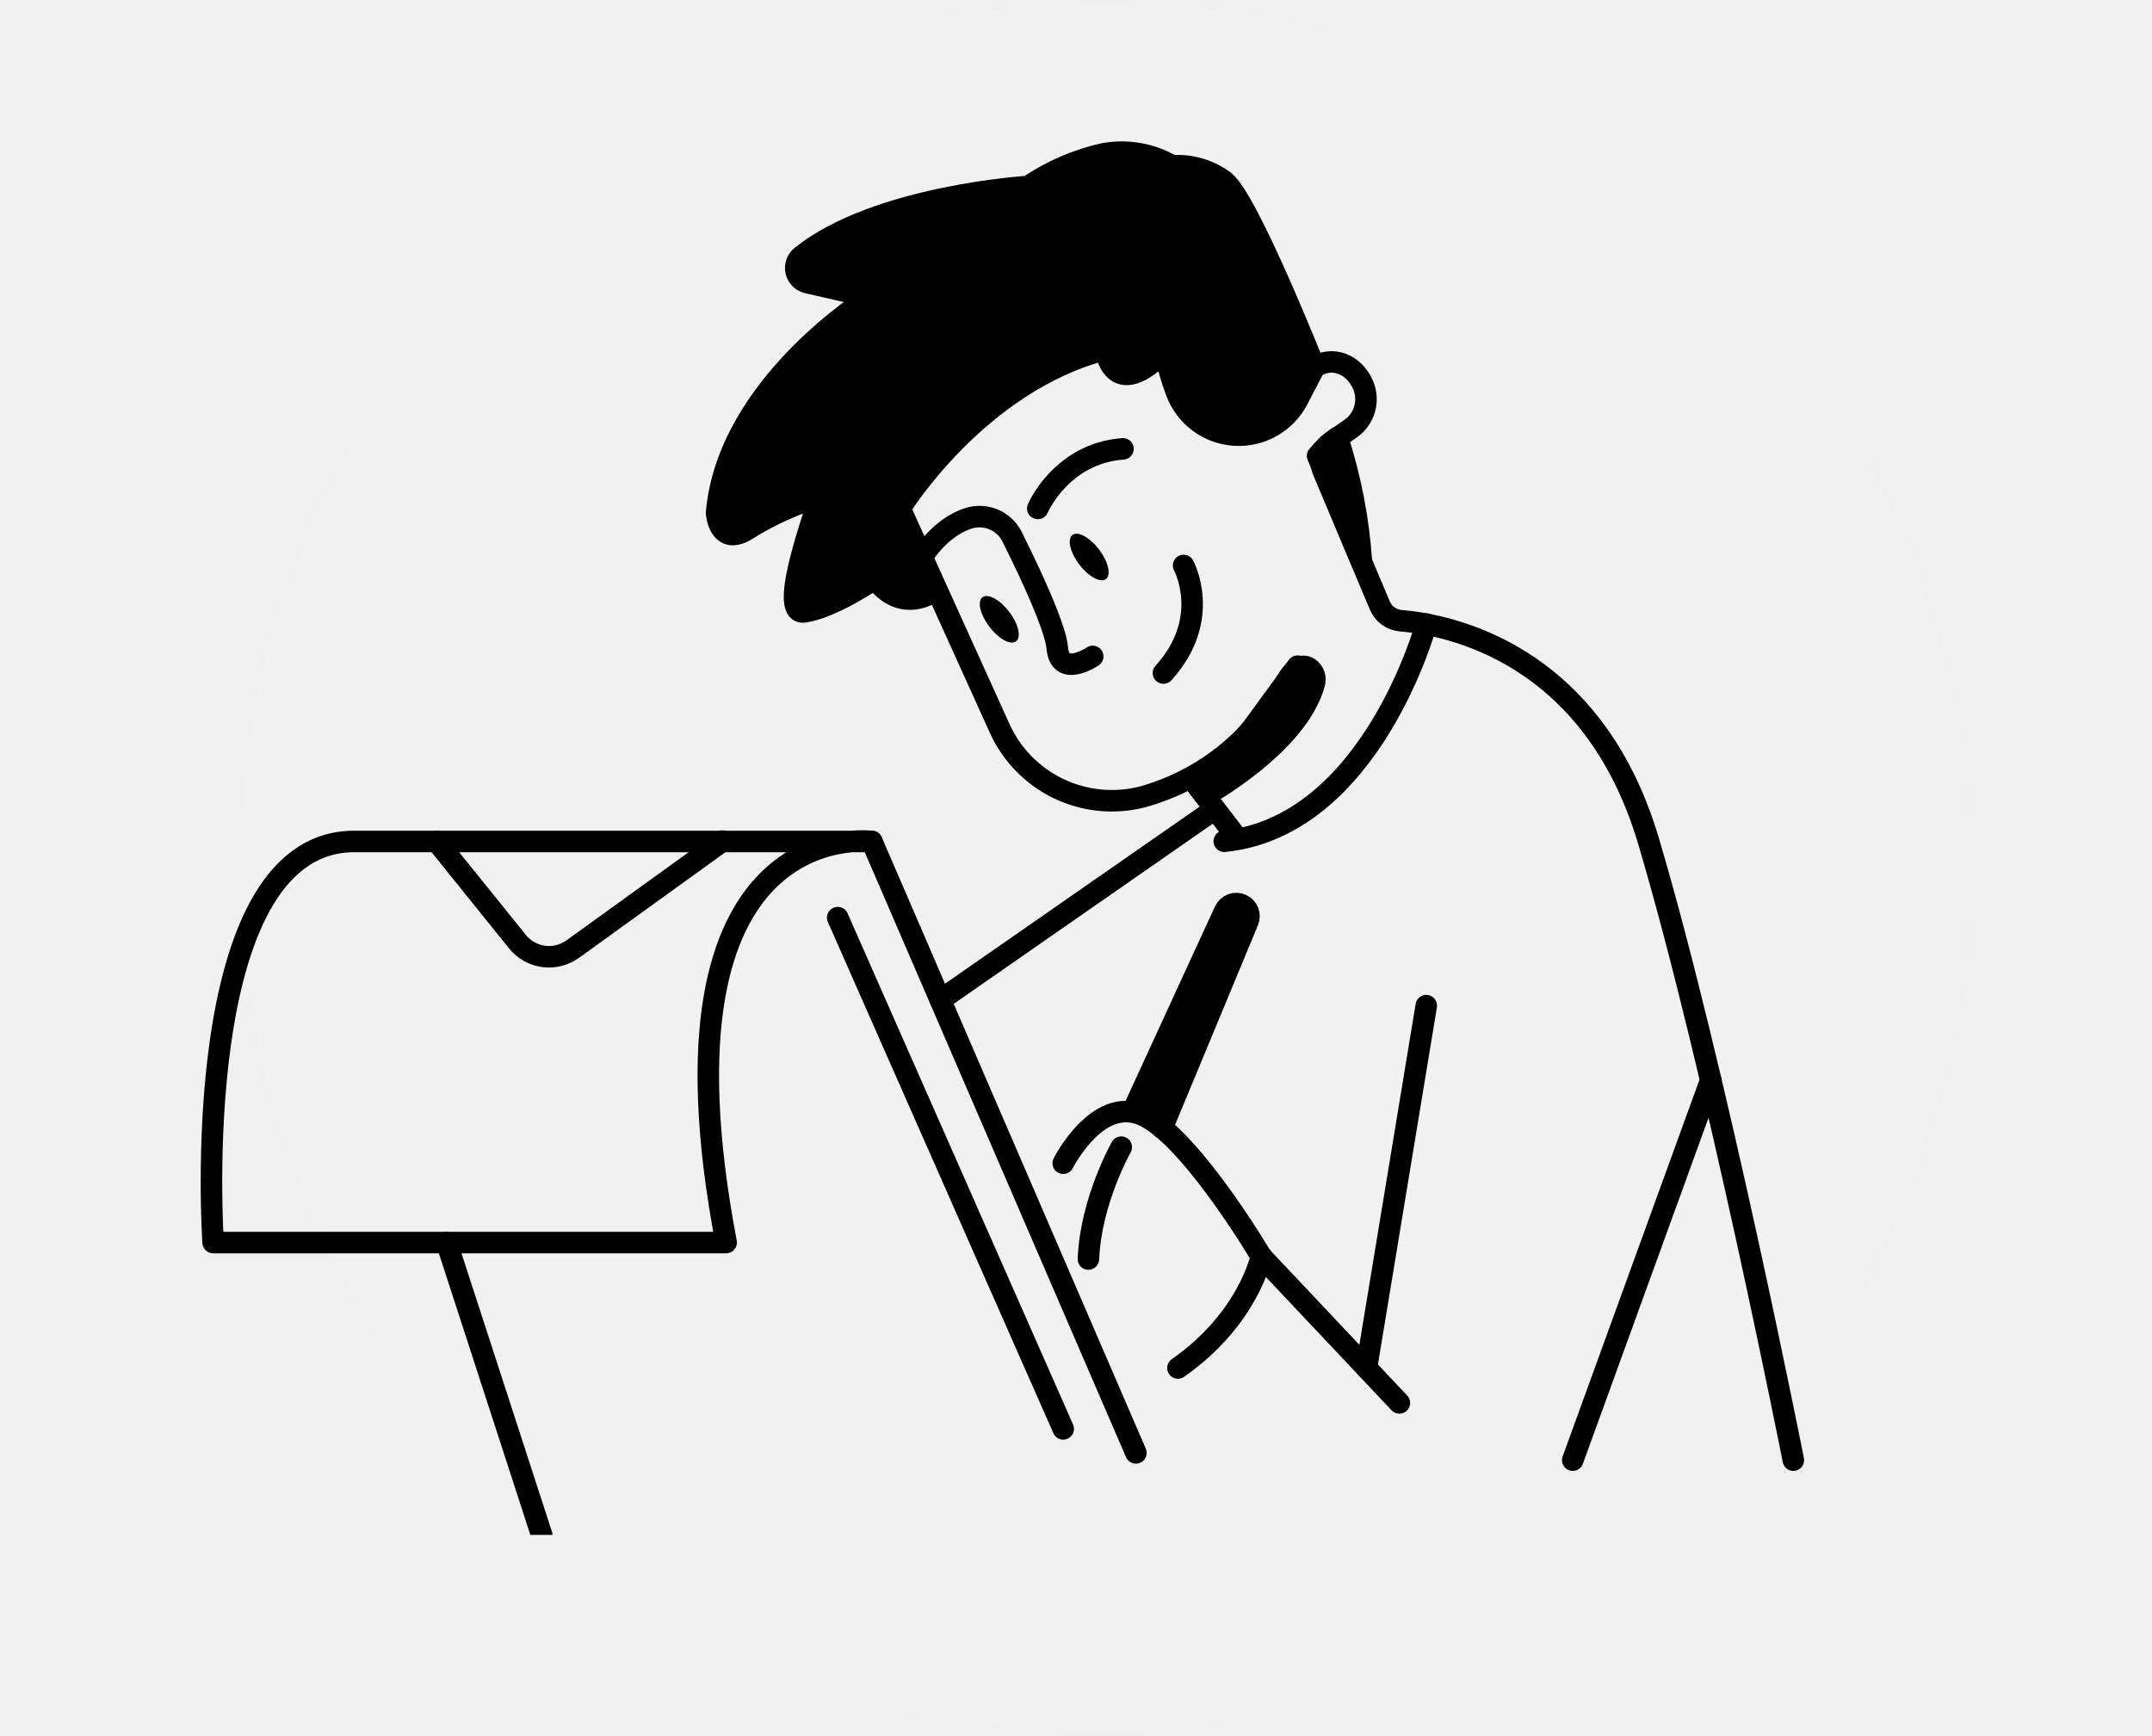
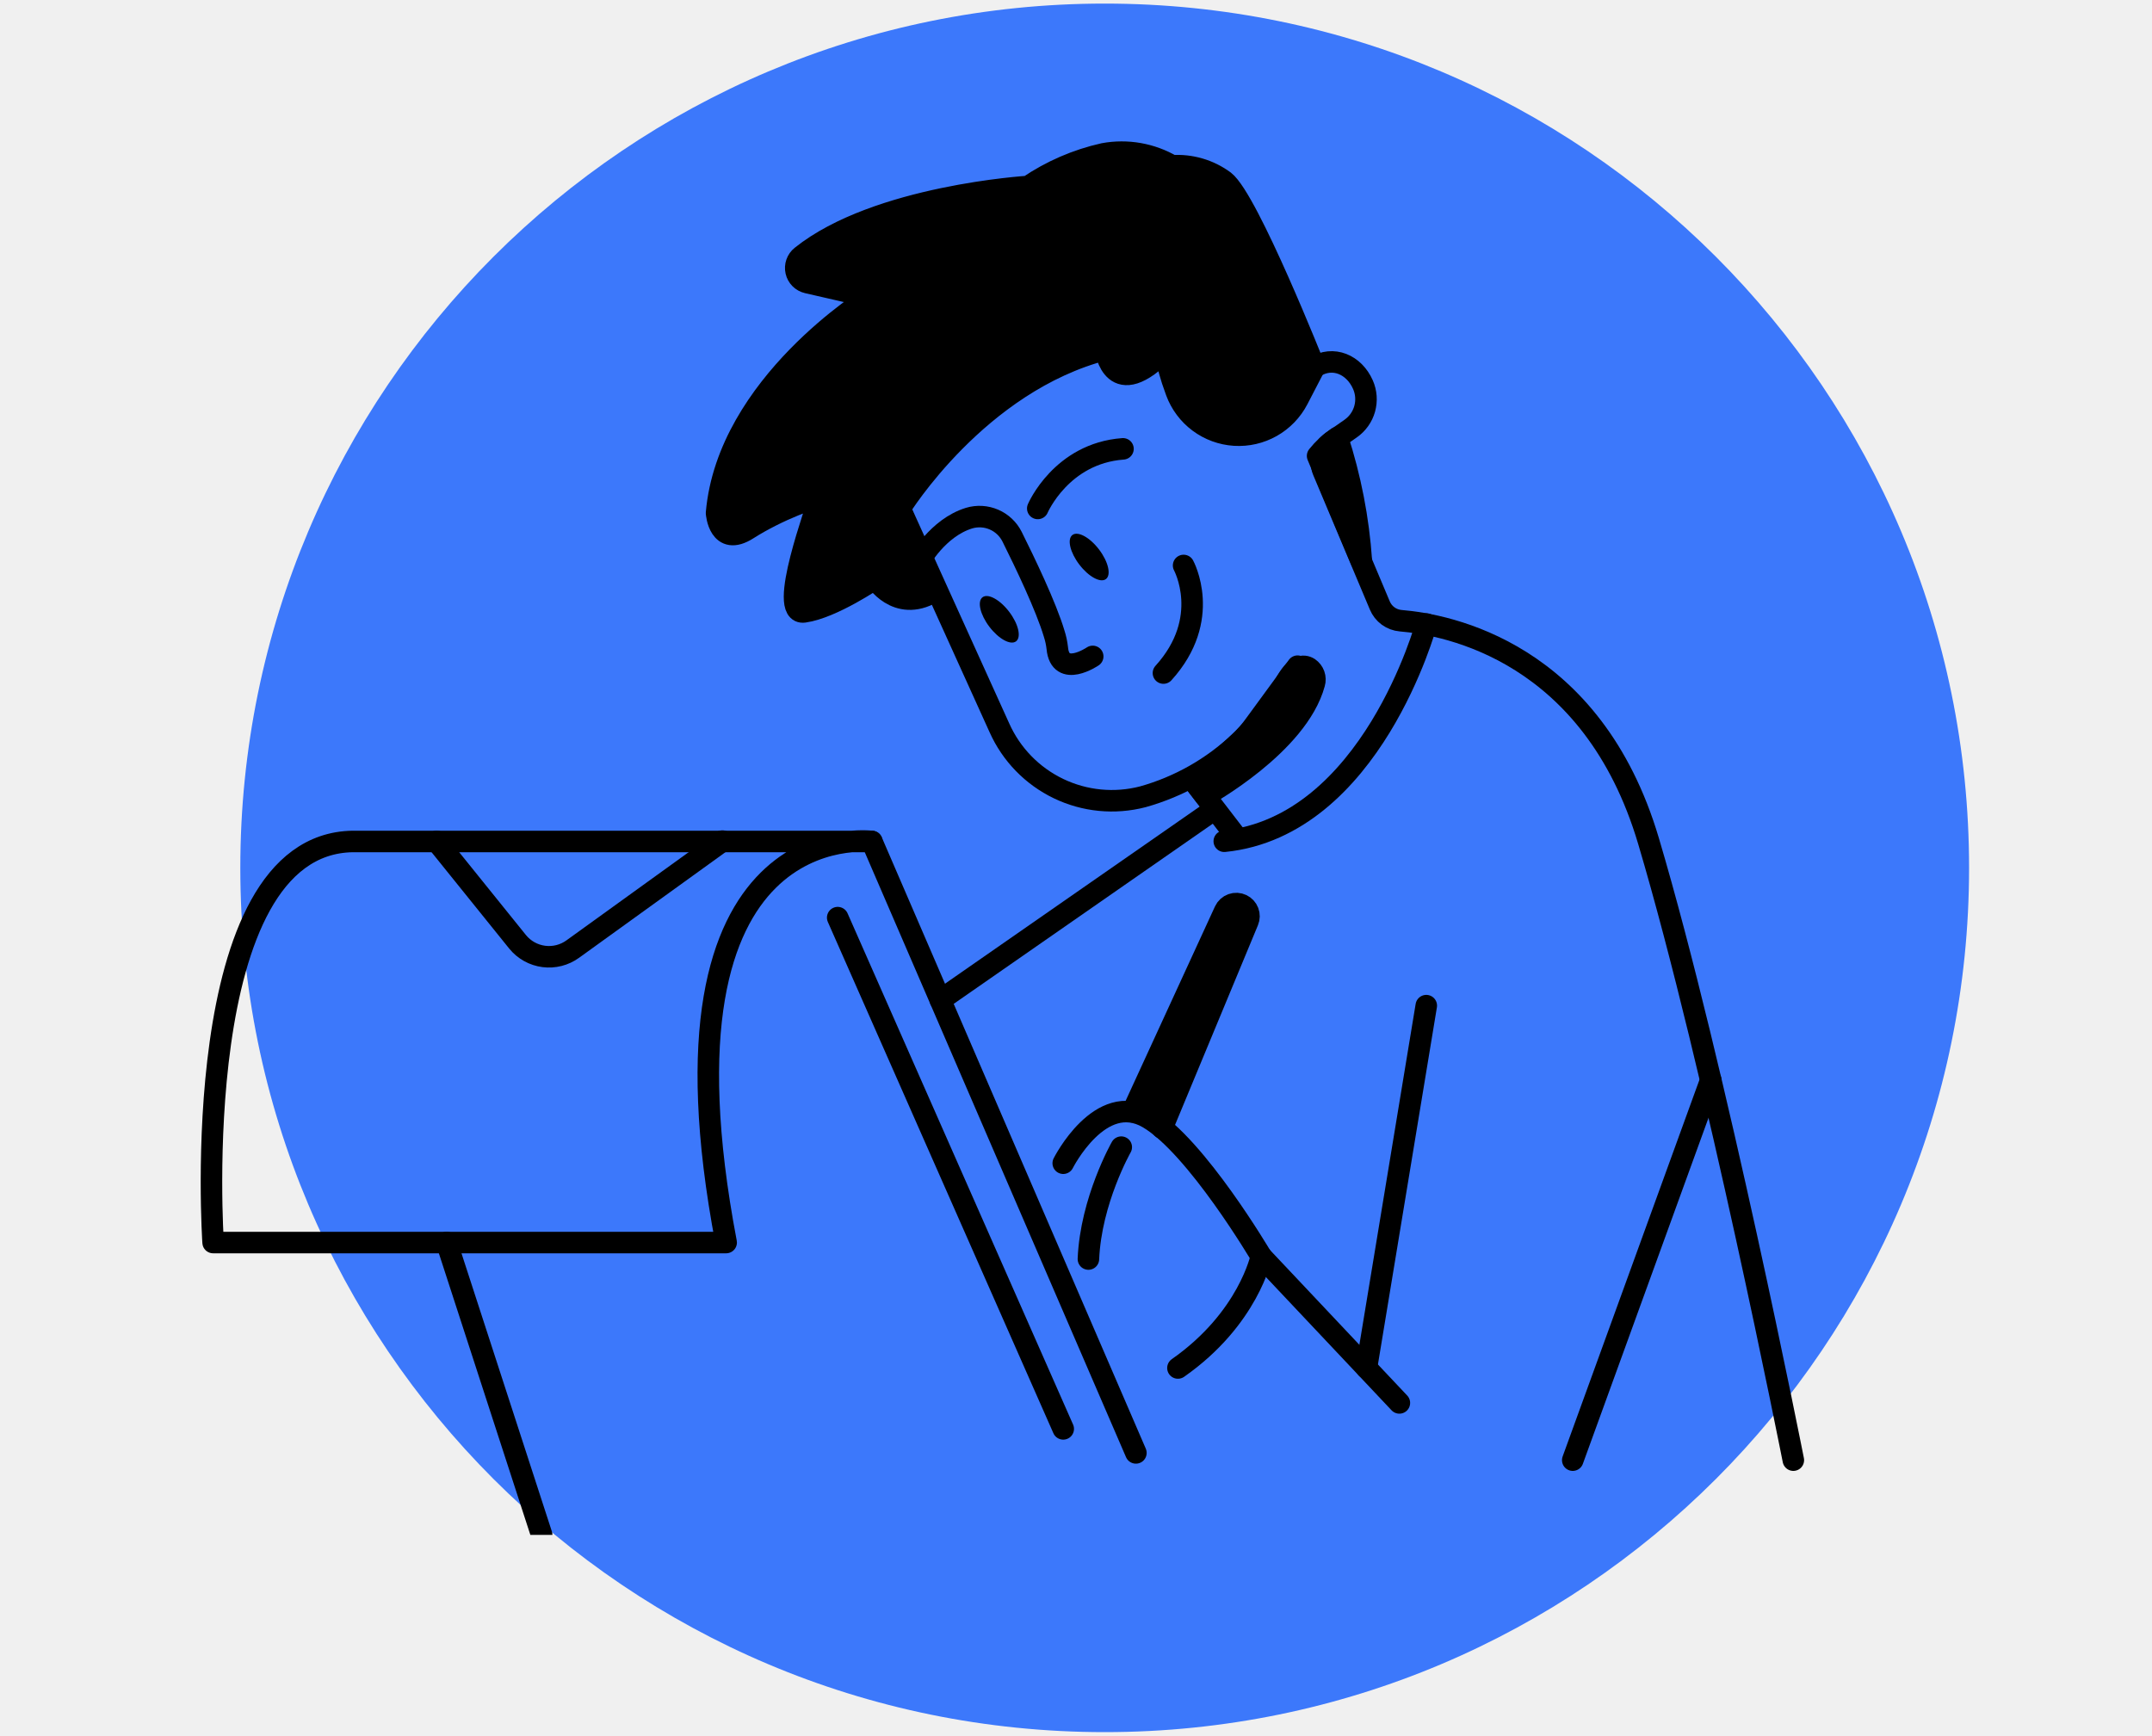
<svg xmlns="http://www.w3.org/2000/svg" width="300" height="242" viewBox="0 0 300 242" fill="none">
-   <circle opacity="0.1" cx="154" cy="121" r="120.5" fill="#FAFAFA" />
+   <circle cx="154" cy="121" r="120.5" fill="#3C78FB" />
  <g clip-path="url(#clip0)">
    <path d="M121.54 117.32C121.54 117.32 89.78 113.12 101.23 173.24H29.71C29.71 173.24 25.91 117.67 49.18 117.32H121.54Z" stroke="black" stroke-width="3" stroke-linecap="round" stroke-linejoin="round" />
    <path d="M121.541 117.32L158.351 202.57" stroke="black" stroke-width="3" stroke-linecap="round" stroke-linejoin="round" />
    <path d="M62.27 173.24L75.51 214" stroke="black" stroke-width="3" stroke-linecap="round" stroke-linejoin="round" />
    <path d="M116.78 127.94L148.22 199.22" stroke="black" stroke-width="3" stroke-linecap="round" stroke-linejoin="round" />
-     <path d="M60.88 117.32L72.16 131.32C73.071 132.438 74.376 133.165 75.806 133.351C77.236 133.537 78.683 133.168 79.85 132.32L100.71 117.27" stroke="black" stroke-width="3" stroke-linecap="round" stroke-linejoin="round" />
+     <path d="M60.88 117.32L72.16 131.32C73.071 132.438 74.375 133.165 75.806 133.351C77.236 133.537 78.683 133.168 79.85 132.32L100.71 117.27" stroke="black" stroke-width="3" stroke-linecap="round" stroke-linejoin="round" />
    <path d="M148.22 162.18C148.22 162.18 153.38 151.94 160.08 155.88C166.78 159.82 175.83 175.18 175.83 175.18C175.83 175.18 174.06 183.84 164.21 190.73" stroke="black" stroke-width="3" stroke-linecap="round" stroke-linejoin="round" />
    <path d="M156.31 159.94C156.31 159.94 152.07 167.39 151.73 175.54" stroke="black" stroke-width="3" stroke-linecap="round" stroke-linejoin="round" />
-     <path d="M157.87 155L170.74 127C170.839 126.787 170.979 126.597 171.152 126.439C171.325 126.281 171.527 126.159 171.748 126.08C171.968 126.001 172.202 125.966 172.436 125.978C172.67 125.99 172.899 126.049 173.11 126.15C173.519 126.344 173.838 126.688 174 127.11C174.162 127.533 174.155 128.002 173.98 128.42L162 157.28" fill="black" />
-     <path d="M157.87 155L170.74 127C170.839 126.787 170.979 126.597 171.152 126.439C171.325 126.281 171.527 126.159 171.748 126.08C171.968 126.001 172.202 125.966 172.436 125.978C172.67 125.99 172.899 126.049 173.11 126.15V126.15C173.519 126.344 173.838 126.688 174 127.11C174.162 127.533 174.155 128.002 173.98 128.42L162 157.28" stroke="black" stroke-width="3" stroke-linecap="round" stroke-linejoin="round" />
+     <path d="M157.87 155L170.74 127C170.839 126.788 170.979 126.597 171.152 126.439C171.325 126.281 171.527 126.159 171.748 126.08C171.968 126.001 172.202 125.966 172.436 125.978C172.67 125.99 172.899 126.049 173.11 126.15C173.519 126.344 173.838 126.688 174 127.111C174.162 127.533 174.155 128.002 173.98 128.42L162 157.28" fill="black" />
+     <path d="M157.87 155L170.74 127C170.839 126.788 170.979 126.597 171.152 126.439C171.325 126.281 171.527 126.159 171.748 126.08C171.968 126.001 172.202 125.966 172.436 125.978C172.67 125.99 172.899 126.049 173.11 126.15V126.15C173.519 126.344 173.838 126.688 174 127.111C174.162 127.533 174.155 128.002 173.98 128.42L162 157.28" stroke="black" stroke-width="3" stroke-linecap="round" stroke-linejoin="round" />
    <path d="M175.83 175.18L195.08 195.6" stroke="black" stroke-width="3" stroke-linecap="round" stroke-linejoin="round" />
    <path d="M198.83 140.21L190.49 190.73" stroke="black" stroke-width="3" stroke-linecap="round" stroke-linejoin="round" />
    <path d="M131.089 139.43L168.789 113.21" stroke="black" stroke-width="3" stroke-linecap="round" stroke-linejoin="round" />
-     <path d="M250 203.58C250 203.58 239.2 148.89 229.81 117.25C221.99 90.89 201.81 87.08 195.26 86.54C194.626 86.486 194.019 86.258 193.506 85.883C192.993 85.507 192.593 84.998 192.35 84.41L184.46 65.67C184.164 64.955 184.122 64.161 184.34 63.418C184.559 62.676 185.024 62.031 185.66 61.59L188.28 59.76C189.234 59.097 189.928 58.123 190.241 57.004C190.555 55.886 190.47 54.693 190 53.63V53.63C188.77 50.84 185.85 49.55 183.26 51.17L179.07 53.72" stroke="black" stroke-width="3" stroke-linecap="round" stroke-linejoin="round" />
+     <path d="M250 203.58C250 203.58 239.2 148.89 229.81 117.25C221.99 90.89 201.81 87.08 195.26 86.54C194.626 86.486 194.02 86.258 193.506 85.883C192.993 85.507 192.593 84.998 192.35 84.41L184.46 65.67C184.164 64.955 184.122 64.161 184.34 63.419C184.559 62.676 185.024 62.031 185.66 61.59L188.28 59.76C189.234 59.097 189.928 58.123 190.242 57.004C190.555 55.886 190.47 54.693 190 53.63V53.63C188.77 50.84 185.85 49.55 183.26 51.17L179.07 53.72" stroke="black" stroke-width="3" stroke-linecap="round" stroke-linejoin="round" />
    <path d="M238.49 150.59L219.25 203.58" stroke="black" stroke-width="3" stroke-linecap="round" stroke-linejoin="round" />
    <path d="M198.83 86.999C198.83 86.999 191.19 115.19 170.67 117.29" stroke="black" stroke-width="3" stroke-linecap="round" stroke-linejoin="round" />
-     <path d="M125.47 70.89C125.47 70.89 136.29 53.29 154.11 48.72C154.11 48.72 155.11 56.55 162.59 48.72C162.59 48.72 162.25 49.96 163.98 54.61C164.602 56.297 165.701 57.767 167.143 58.841C168.585 59.915 170.308 60.547 172.102 60.66C173.896 60.774 175.685 60.364 177.25 59.479C178.816 58.595 180.091 57.276 180.92 55.68L183.26 51.17C183.26 51.17 174 27.82 170.67 25.25C168.573 23.7 165.993 22.945 163.39 23.12C160.521 21.436 157.142 20.84 153.87 21.44C150.104 22.283 146.532 23.831 143.34 26C143.34 26 122.25 27.29 111.72 35.72C111.411 35.967 111.178 36.295 111.047 36.668C110.916 37.041 110.893 37.444 110.981 37.829C111.069 38.215 111.263 38.568 111.543 38.847C111.822 39.127 112.175 39.322 112.56 39.41L121.28 41.41C121.28 41.41 101.45 53.61 99.89 71.53C99.89 71.53 100.22 76.35 104.25 73.77C108.28 71.19 114.11 68.96 114.11 69.63C114.11 70.3 108.17 85.87 112.11 85.31C116.05 84.75 122 80.68 122 80.68C122 80.68 124.94 85.51 130 82.6L125.47 70.89Z" fill="black" stroke="black" stroke-width="3" stroke-linecap="round" stroke-linejoin="round" />
-     <path d="M186.44 61C188.257 66.574 189.379 72.351 189.78 78.2L183.68 63.56C184.466 62.572 185.396 61.709 186.44 61Z" fill="black" stroke="black" stroke-width="3" stroke-linecap="round" stroke-linejoin="round" />
-     <path d="M123.81 67.23L139.32 101.47C140.974 105.182 143.893 108.187 147.555 109.948C151.218 111.71 155.387 112.114 159.32 111.09C164.369 109.674 168.999 107.052 172.81 103.45C173.624 102.687 174.358 101.843 175 100.93L180.89 92.88" stroke="black" stroke-width="3" stroke-linecap="round" stroke-linejoin="round" />
+     <path d="M125.47 70.891C125.47 70.891 136.29 53.291 154.11 48.721C154.11 48.721 155.11 56.55 162.59 48.721C162.59 48.721 162.25 49.961 163.98 54.611C164.602 56.297 165.701 57.767 167.143 58.841C168.585 59.915 170.307 60.547 172.102 60.661C173.896 60.774 175.685 60.364 177.25 59.48C178.816 58.595 180.091 57.276 180.92 55.681L183.26 51.17C183.26 51.17 174 27.82 170.67 25.25C168.573 23.7 165.993 22.945 163.39 23.12C160.521 21.436 157.142 20.84 153.87 21.441C150.104 22.284 146.532 23.831 143.34 26C143.34 26 122.25 27.291 111.72 35.721C111.411 35.967 111.177 36.295 111.047 36.668C110.916 37.041 110.893 37.444 110.981 37.829C111.068 38.215 111.263 38.568 111.543 38.847C111.822 39.127 112.175 39.322 112.56 39.41L121.28 41.41C121.28 41.41 101.45 53.611 99.89 71.531C99.89 71.531 100.22 76.35 104.25 73.77C108.28 71.191 114.11 68.96 114.11 69.63C114.11 70.3 108.17 85.871 112.11 85.311C116.05 84.751 122 80.68 122 80.68C122 80.68 124.94 85.51 130 82.6L125.47 70.891Z" fill="black" stroke="black" stroke-width="3" stroke-linecap="round" stroke-linejoin="round" />
+     <path d="M186.44 61C188.257 66.574 189.379 72.351 189.78 78.2L183.68 63.56C184.466 62.572 185.397 61.709 186.44 61Z" fill="black" stroke="black" stroke-width="3" stroke-linecap="round" stroke-linejoin="round" />
+     <path d="M123.81 67.23L139.32 101.47C140.975 105.182 143.893 108.186 147.556 109.948C151.218 111.71 155.387 112.114 159.32 111.09C164.369 109.674 168.999 107.052 172.81 103.45C173.624 102.687 174.358 101.843 175 100.93L180.89 92.88" stroke="black" stroke-width="3" stroke-linecap="round" stroke-linejoin="round" />
    <path d="M166.21 108.67L172.46 116.8" stroke="black" stroke-width="3" stroke-linecap="round" stroke-linejoin="round" />
-     <path d="M168 110.94C168 110.94 180.91 103.85 183.23 95.28C183.346 94.889 183.334 94.471 183.198 94.087C183.061 93.702 182.806 93.371 182.47 93.14C181.7 92.65 180.53 92.72 179.11 95.4C174.85 103.4 166.25 108.67 166.25 108.67L168 110.94Z" fill="black" stroke="black" stroke-width="3" stroke-linecap="round" stroke-linejoin="round" />
-     <path d="M128.19 78.24C128.19 78.24 130.69 73.6 135.09 72.24C136.235 71.896 137.464 71.968 138.561 72.442C139.659 72.915 140.554 73.761 141.09 74.83C142.85 78.36 145.84 84.58 146.96 88.36C147.17 89.01 147.314 89.68 147.39 90.36C147.78 94.61 152.33 91.52 152.33 91.52" stroke="black" stroke-width="3" stroke-linecap="round" stroke-linejoin="round" />
+     <path d="M168 110.94C168 110.94 180.91 103.85 183.23 95.28C183.345 94.889 183.334 94.471 183.198 94.087C183.061 93.702 182.806 93.371 182.47 93.14C181.7 92.65 180.53 92.72 179.11 95.4C174.85 103.4 166.25 108.67 166.25 108.67L168 110.94Z" fill="black" stroke="black" stroke-width="3" stroke-linecap="round" stroke-linejoin="round" />
+     <path d="M128.19 78.24C128.19 78.24 130.69 73.6 135.09 72.24C136.235 71.896 137.464 71.968 138.562 72.442C139.659 72.915 140.554 73.761 141.09 74.829C142.85 78.359 145.84 84.579 146.96 88.359C147.17 89.01 147.314 89.68 147.39 90.359C147.78 94.609 152.33 91.519 152.33 91.519" stroke="black" stroke-width="3" stroke-linecap="round" stroke-linejoin="round" />
    <path d="M144.67 70.89C144.67 70.89 147.95 63.21 156.55 62.58" stroke="black" stroke-width="3" stroke-linecap="round" stroke-linejoin="round" />
    <path d="M165 78.84C165 78.84 169.06 86.27 162.19 93.84" stroke="black" stroke-width="3" stroke-linecap="round" stroke-linejoin="round" />
-     <path d="M154.175 80.734C154.935 80.155 154.505 78.311 153.213 76.614C151.922 74.918 150.259 74.012 149.499 74.591C148.738 75.17 149.169 77.014 150.46 78.71C151.751 80.406 153.415 81.312 154.175 80.734Z" fill="black" />
-     <path d="M141.644 89.416C142.404 88.837 141.974 86.993 140.683 85.297C139.391 83.6 137.728 82.695 136.968 83.273C136.208 83.852 136.638 85.696 137.93 87.392C139.221 89.089 140.884 89.995 141.644 89.416Z" fill="black" />
+     <path d="M154.175 80.734C154.935 80.155 154.504 78.311 153.213 76.614C151.922 74.918 150.259 74.012 149.499 74.591C148.738 75.169 149.169 77.014 150.46 78.71C151.751 80.406 153.414 81.312 154.175 80.734Z" fill="black" />
+     <path d="M141.644 89.416C142.405 88.837 141.974 86.993 140.683 85.297C139.392 83.601 137.729 82.695 136.968 83.273C136.208 83.852 136.639 85.696 137.93 87.393C139.221 89.089 140.884 89.995 141.644 89.416Z" fill="black" />
  </g>
  <defs>
    <clipPath id="clip0">
      <rect width="300" height="200" fill="white" transform="translate(0 14)" />
    </clipPath>
  </defs>
</svg>
